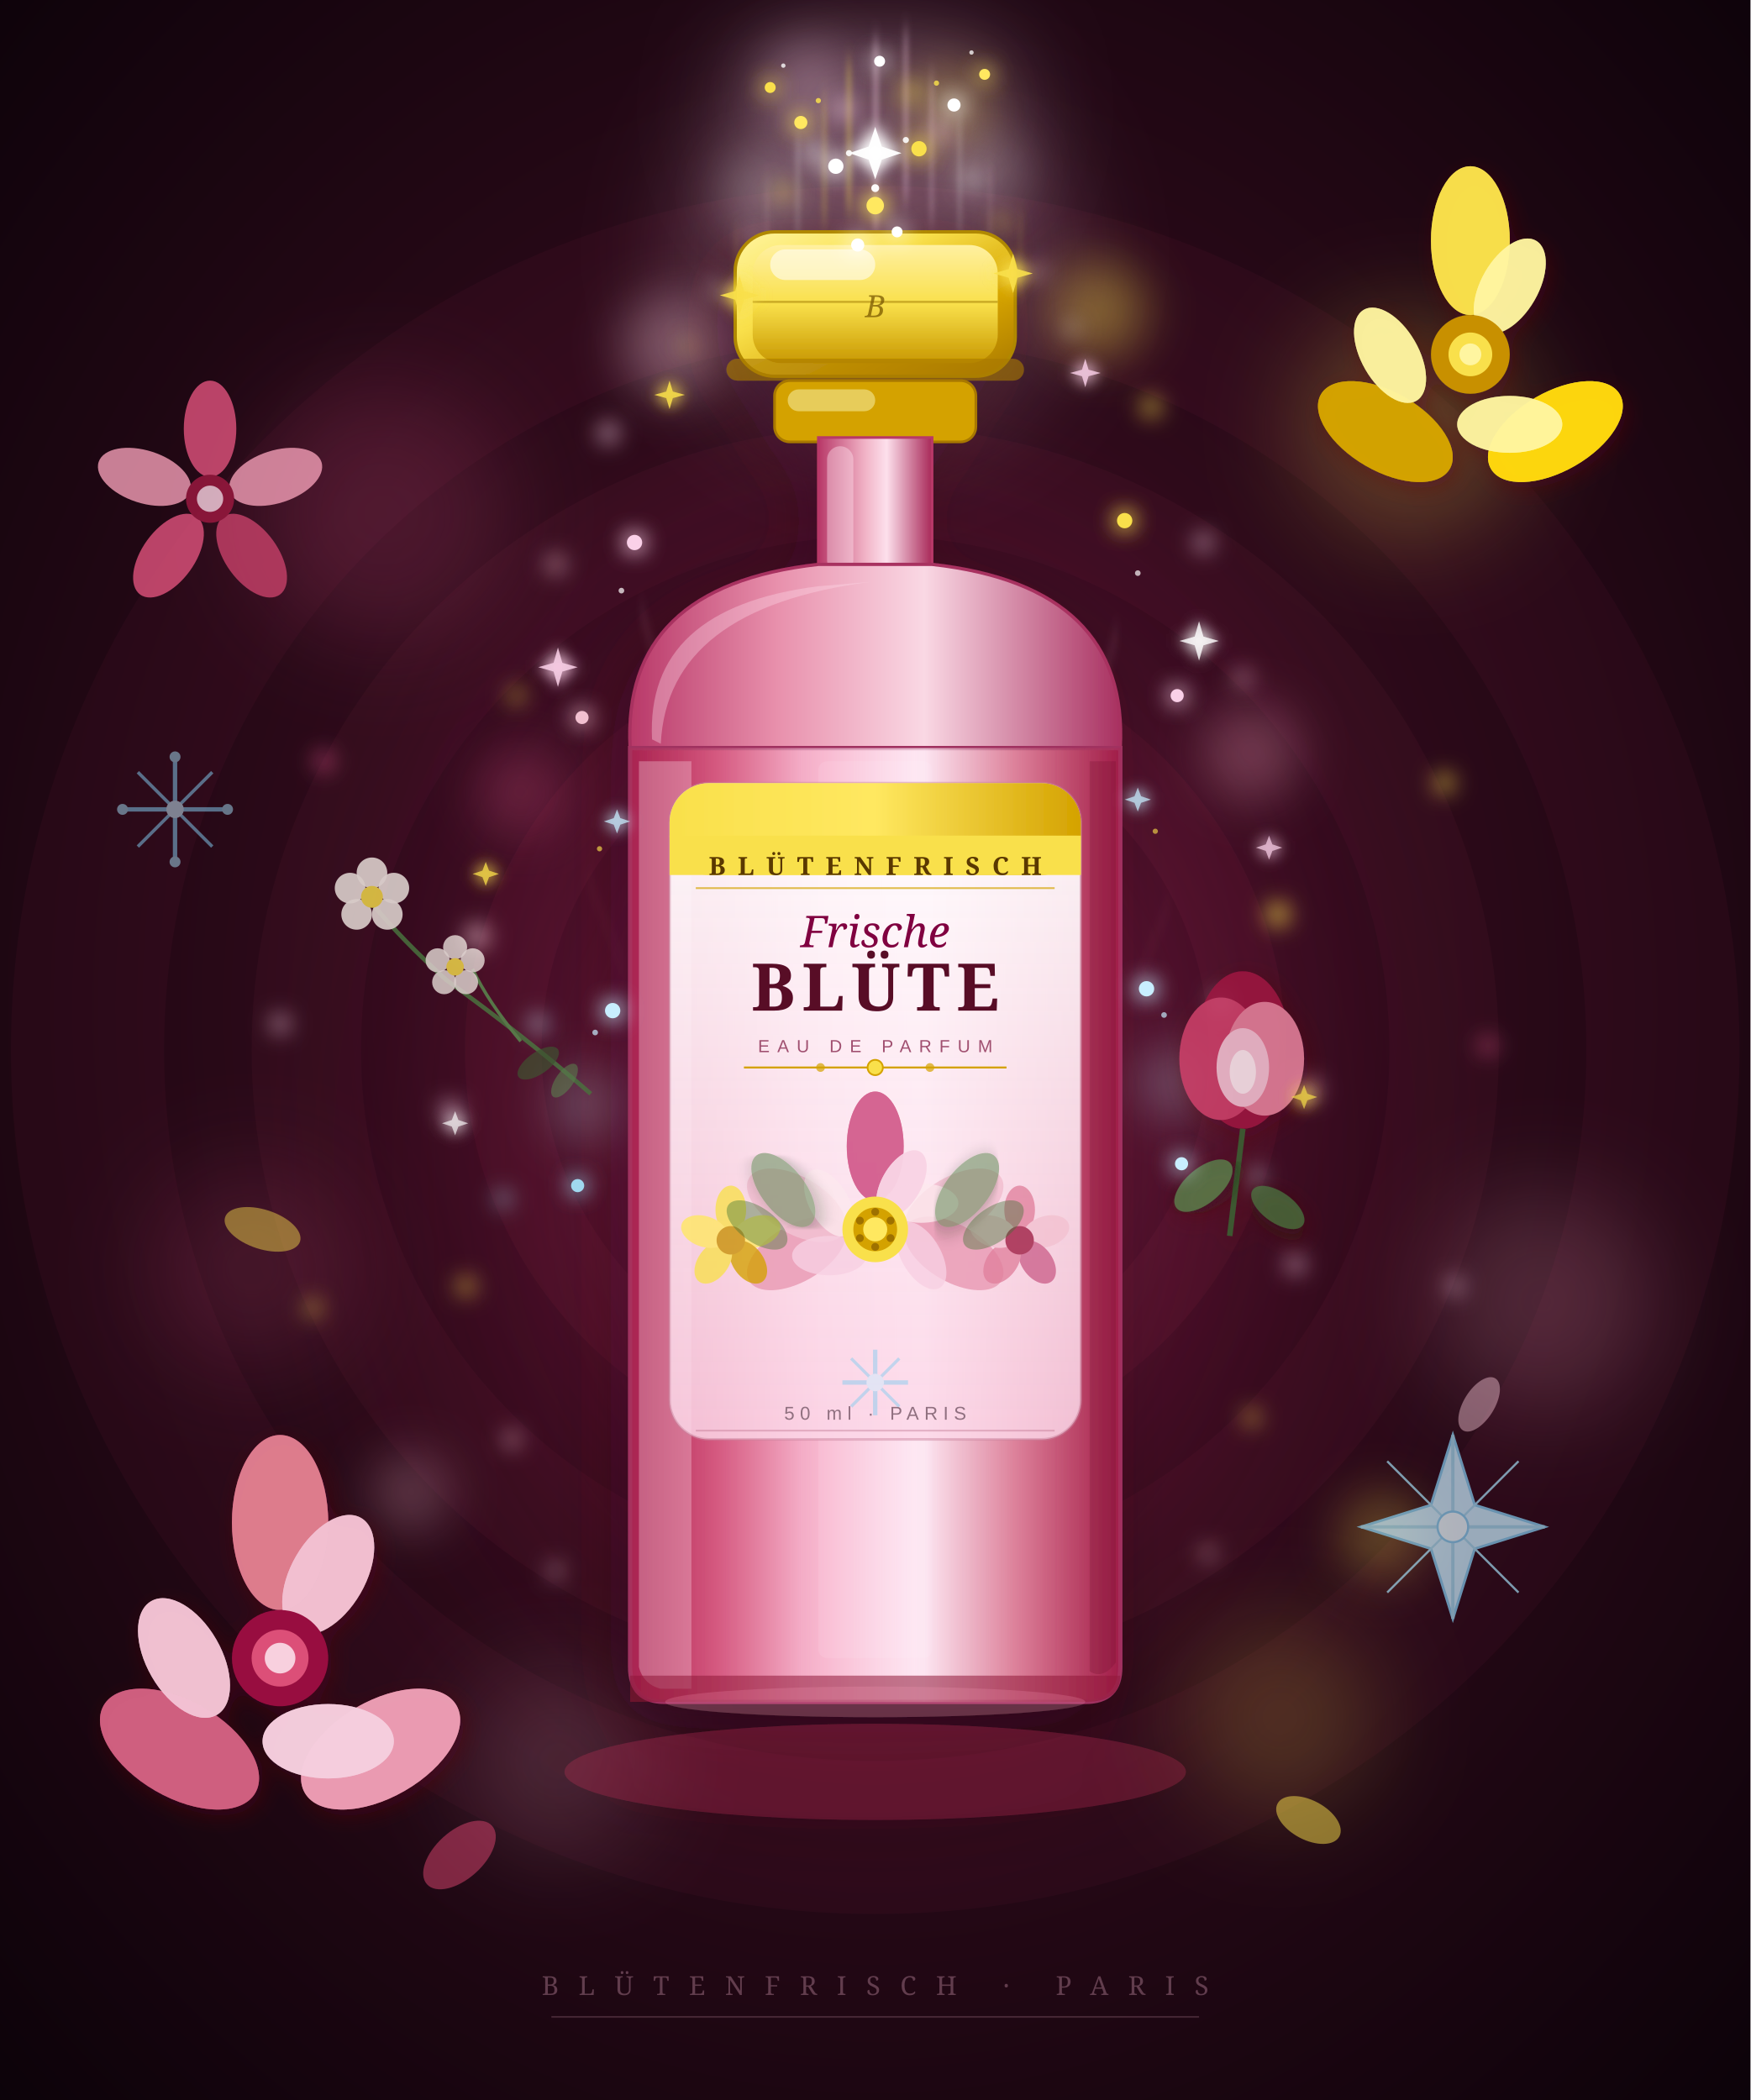
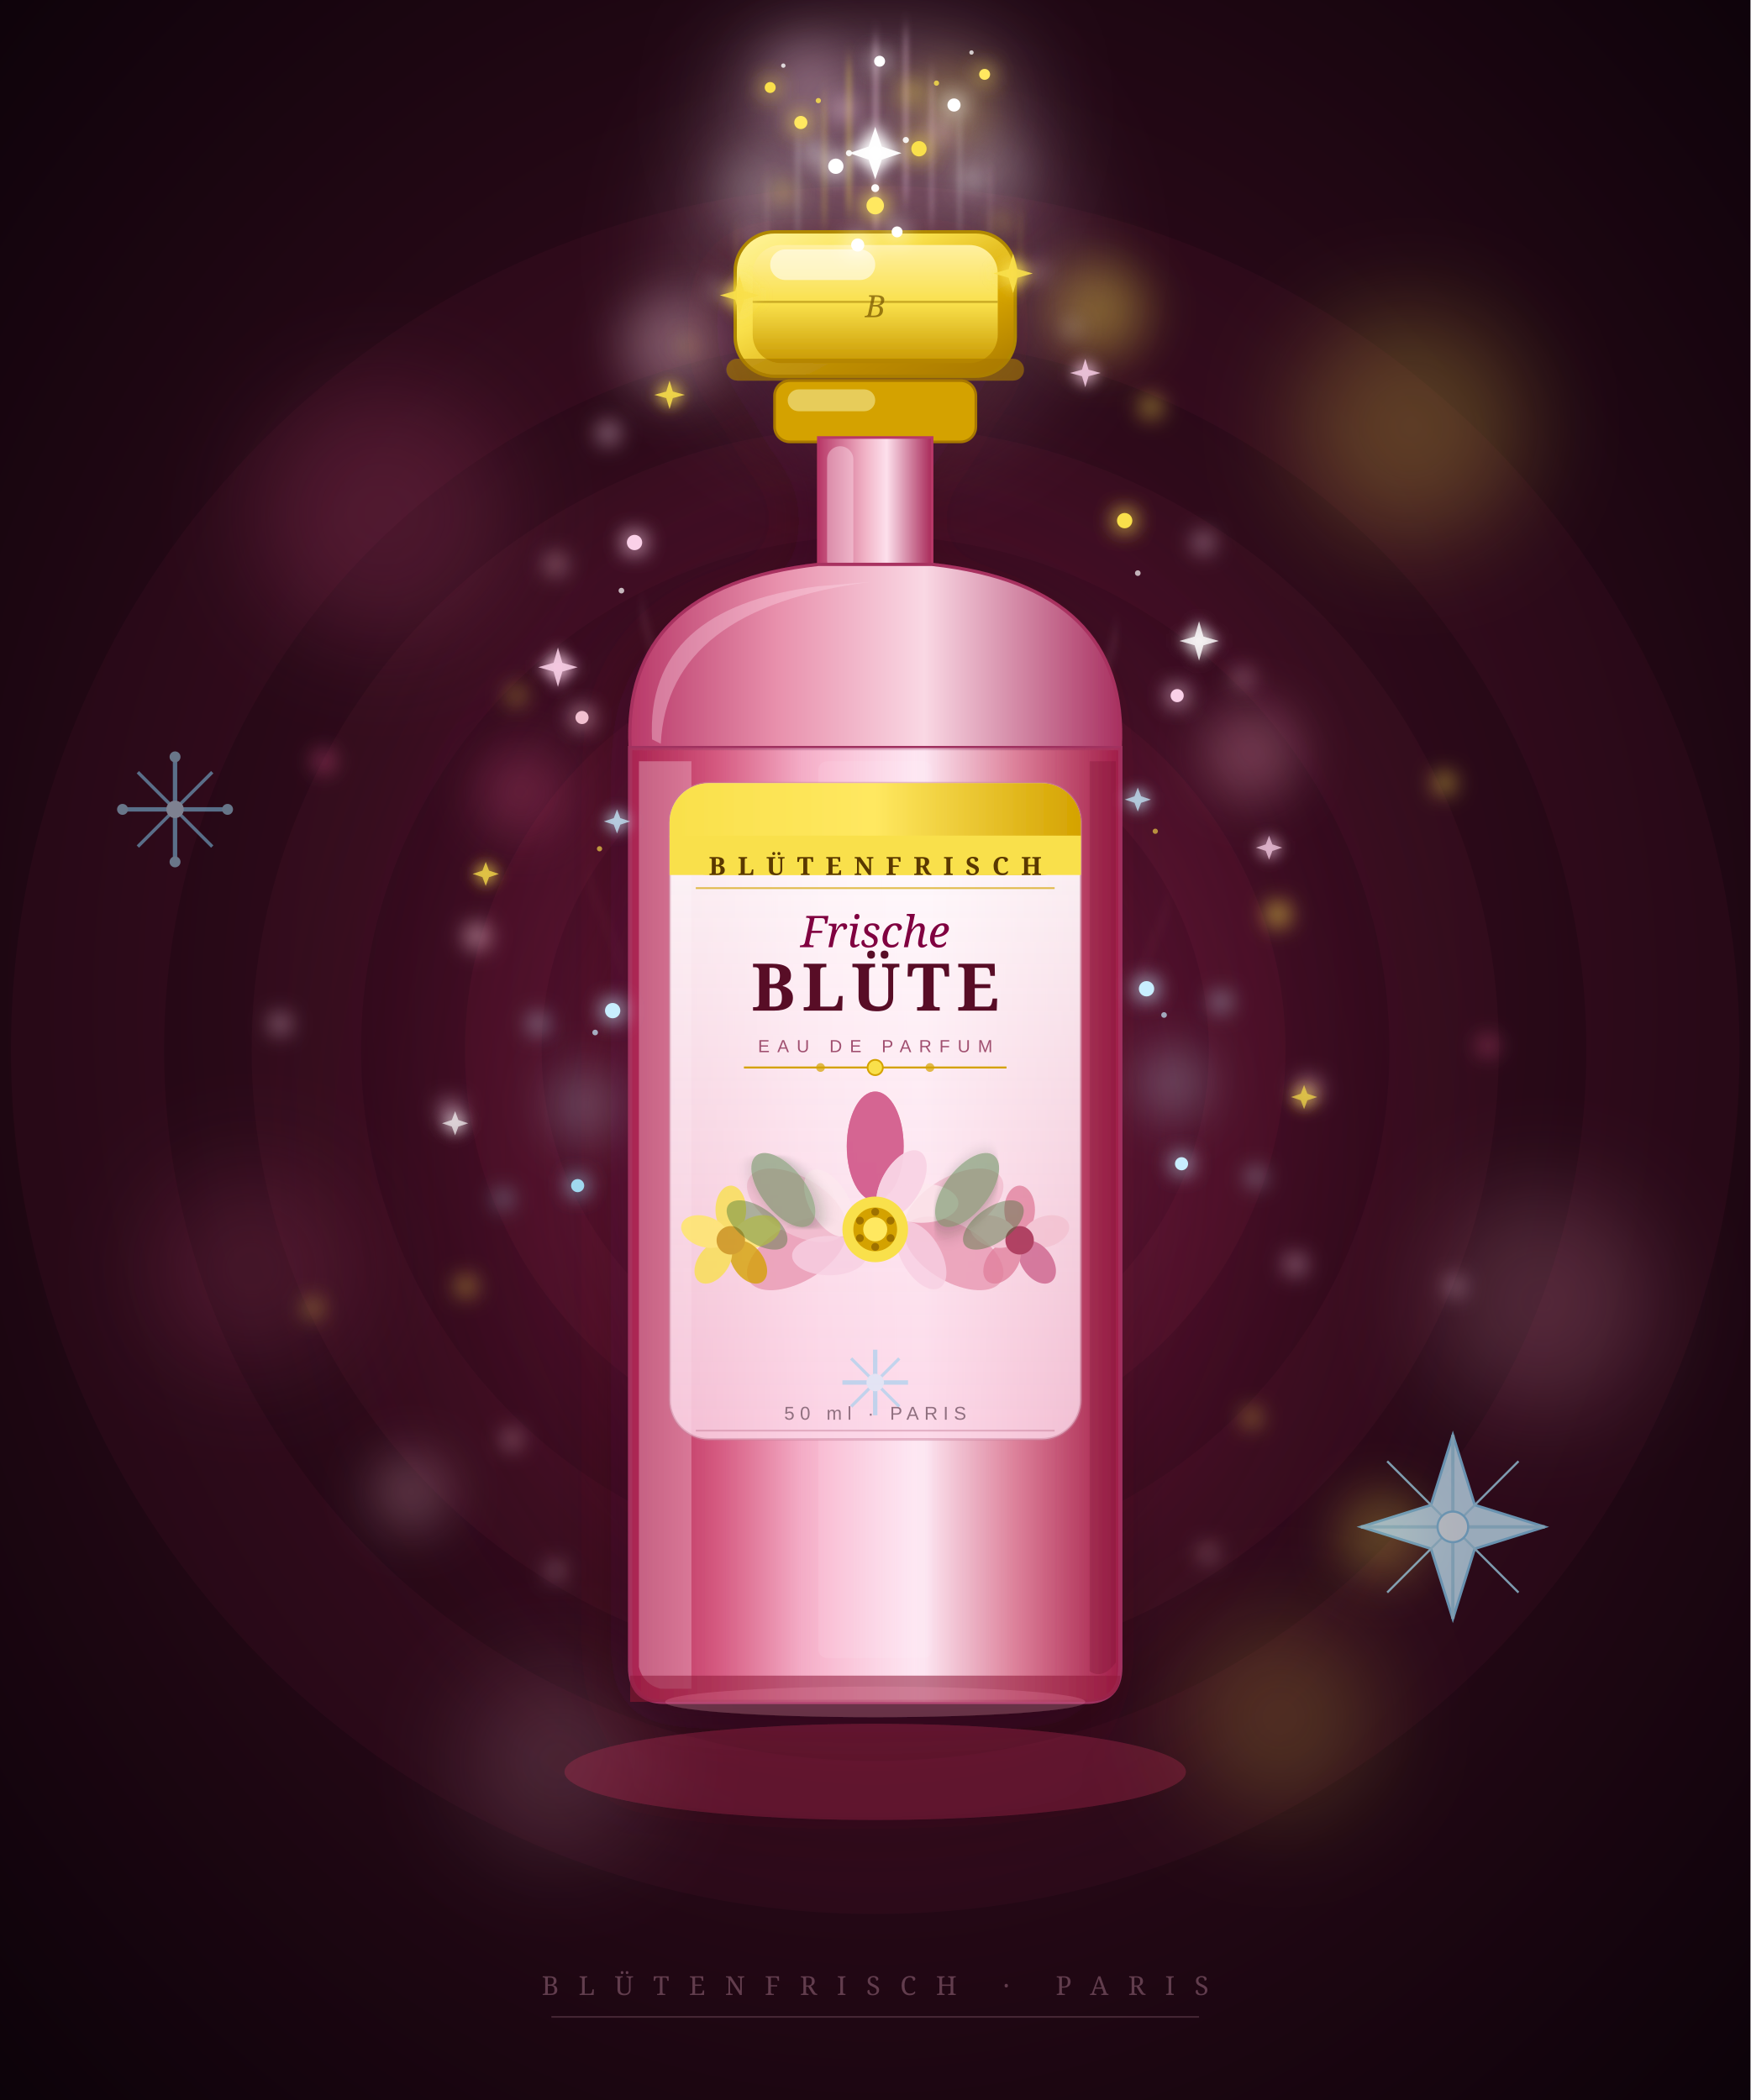
<svg xmlns="http://www.w3.org/2000/svg" viewBox="0 0 800 960" width="800" height="960">
  <defs>
    <radialGradient id="bg" cx="50%" cy="48%" r="75%">
      <stop offset="0%" stop-color="#5A1535" />
      <stop offset="40%" stop-color="#2E0A1A" />
      <stop offset="100%" stop-color="#090208" />
    </radialGradient>
    <radialGradient id="halo" cx="50%" cy="54%" r="48%">
      <stop offset="0%" stop-color="#D05080" stop-opacity="0.42" />
      <stop offset="55%" stop-color="#901040" stop-opacity="0.14" />
      <stop offset="100%" stop-color="#500020" stop-opacity="0" />
    </radialGradient>
    <linearGradient id="bodyGrad" x1="0%" y1="0%" x2="100%" y2="0%">
      <stop offset="0%" stop-color="#A02050" />
      <stop offset="18%" stop-color="#CC4070" />
      <stop offset="40%" stop-color="#EE90B0" />
      <stop offset="58%" stop-color="#FAD4E4" />
      <stop offset="78%" stop-color="#DE7090" />
      <stop offset="100%" stop-color="#981848" />
    </linearGradient>
    <linearGradient id="glassInner" x1="0%" y1="0%" x2="100%" y2="0%">
      <stop offset="0%" stop-color="rgba(200,50,80,0.20)" />
      <stop offset="35%" stop-color="rgba(255,210,228,0.55)" />
      <stop offset="60%" stop-color="rgba(255,238,248,0.75)" />
      <stop offset="100%" stop-color="rgba(180,40,70,0.25)" />
    </linearGradient>
    <linearGradient id="capGold" x1="0%" y1="0%" x2="100%" y2="100%">
      <stop offset="0%" stop-color="#FFF5A0" />
      <stop offset="35%" stop-color="#F9E04B" />
      <stop offset="70%" stop-color="#D4A200" />
      <stop offset="100%" stop-color="#A87800" />
    </linearGradient>
    <linearGradient id="capGoldSide" x1="0%" y1="0%" x2="0%" y2="100%">
      <stop offset="0%" stop-color="#FFF0A0" />
      <stop offset="50%" stop-color="#F9E04B" />
      <stop offset="100%" stop-color="#C89800" />
    </linearGradient>
    <linearGradient id="shoulderGrad" x1="0%" y1="0%" x2="100%" y2="0%">
      <stop offset="0%" stop-color="#B83868" />
      <stop offset="30%" stop-color="#E890AC" />
      <stop offset="60%" stop-color="#FAD8E4" />
      <stop offset="100%" stop-color="#A83060" />
    </linearGradient>
    <linearGradient id="labelBase" x1="0%" y1="0%" x2="0%" y2="100%">
      <stop offset="0%" stop-color="rgba(255,255,255,0.95)" />
      <stop offset="100%" stop-color="rgba(252,215,232,0.84)" />
    </linearGradient>
    <linearGradient id="goldStripe" x1="0%" y1="0%" x2="100%" y2="0%">
      <stop offset="0%" stop-color="#F9E04B" />
      <stop offset="50%" stop-color="#FFE860" />
      <stop offset="100%" stop-color="#D4A200" />
    </linearGradient>
    <linearGradient id="neckGrad" x1="0%" y1="0%" x2="100%" y2="0%">
      <stop offset="0%" stop-color="#B83868" />
      <stop offset="40%" stop-color="#F0B0C4" />
      <stop offset="60%" stop-color="#FDE0EC" />
      <stop offset="100%" stop-color="#A82858" />
    </linearGradient>
    <filter id="bokehL" x="-100%" y="-100%" width="300%" height="300%">
      <feGaussianBlur stdDeviation="22" />
    </filter>
    <filter id="bokehM" x="-100%" y="-100%" width="300%" height="300%">
      <feGaussianBlur stdDeviation="11" />
    </filter>
    <filter id="bokehS" x="-80%" y="-80%" width="260%" height="260%">
      <feGaussianBlur stdDeviation="5" />
    </filter>
    <filter id="streakF" x="-20%" y="-120%" width="140%" height="340%">
      <feGaussianBlur stdDeviation="1.2 5" />
    </filter>
    <filter id="pglow" x="-200%" y="-200%" width="500%" height="500%">
      <feGaussianBlur stdDeviation="5" result="b" />
      <feMerge>
        <feMergeNode in="b" />
        <feMergeNode in="b" />
        <feMergeNode in="SourceGraphic" />
      </feMerge>
    </filter>
    <filter id="spark" x="-300%" y="-300%" width="700%" height="700%">
      <feGaussianBlur stdDeviation="3.5" result="b" />
      <feMerge>
        <feMergeNode in="b" />
        <feMergeNode in="b" />
        <feMergeNode in="SourceGraphic" />
      </feMerge>
    </filter>
    <filter id="bottleShadow" x="-25%" y="-10%" width="150%" height="130%">
      <feDropShadow dx="0" dy="24" stdDeviation="32" flood-color="#800030" flood-opacity="0.60" />
      <feDropShadow dx="-8" dy="8" stdDeviation="14" flood-color="#400018" flood-opacity="0.28" />
    </filter>
    <filter id="petalF">
      <feDropShadow dx="2" dy="3" stdDeviation="5" flood-color="#600020" flood-opacity="0.45" />
    </filter>
    <filter id="leafF">
      <feDropShadow dx="1" dy="2" stdDeviation="3" flood-color="#102010" flood-opacity="0.55" />
    </filter>
    <clipPath id="bodyClip">
      <path d="M288,340 L288,762 Q288,778 304,778 L496,778 Q512,778 512,762 L512,340 Z" />
    </clipPath>
  </defs>
  <rect width="800" height="960" fill="url(#bg)" />
  <circle cx="400" cy="480" r="360" fill="none" stroke="rgba(200,50,100,0.05)" stroke-width="70" />
  <circle cx="400" cy="480" r="260" fill="none" stroke="rgba(200,60,100,0.05)" stroke-width="50" />
  <circle cx="400" cy="480" r="170" fill="none" stroke="rgba(220,70,110,0.06)" stroke-width="35" />
  <ellipse cx="400" cy="500" rx="290" ry="370" fill="url(#halo)" />
  <circle cx="175" cy="235" r="58" fill="#D05080" opacity="0.20" filter="url(#bokehL)" />
  <circle cx="645" cy="195" r="52" fill="#F9E04B" opacity="0.24" filter="url(#bokehL)" />
  <circle cx="115" cy="580" r="46" fill="#D05080" opacity="0.18" filter="url(#bokehL)" />
  <circle cx="705" cy="595" r="50" fill="#F0A0B8" opacity="0.20" filter="url(#bokehL)" />
  <circle cx="255" cy="805" r="42" fill="#F4C0D0" opacity="0.16" filter="url(#bokehL)" />
  <circle cx="585" cy="785" r="44" fill="#F9E04B" opacity="0.18" filter="url(#bokehL)" />
  <circle cx="400" cy="115" r="90" fill="#F0C0D8" opacity="0.22" filter="url(#bokehL)" />
  <circle cx="400" cy="50" r="65" fill="#FAD0E8" opacity="0.18" filter="url(#bokehL)" />
  <circle cx="308" cy="158" r="24" fill="#FAD0E0" opacity="0.34" filter="url(#bokehM)" />
  <circle cx="502" cy="142" r="22" fill="#F9E04B" opacity="0.38" filter="url(#bokehM)" />
  <circle cx="238" cy="362" r="20" fill="#D05080" opacity="0.28" filter="url(#bokehM)" />
  <circle cx="572" cy="344" r="22" fill="#F0A0B8" opacity="0.30" filter="url(#bokehM)" />
  <circle cx="188" cy="682" r="18" fill="#F4C0D0" opacity="0.25" filter="url(#bokehM)" />
  <circle cx="632" cy="702" r="20" fill="#F9E04B" opacity="0.28" filter="url(#bokehM)" />
  <circle cx="348" cy="88" r="18" fill="#FFFFFF" opacity="0.24" filter="url(#bokehM)" />
  <circle cx="452" cy="78" r="16" fill="#FFFFFF" opacity="0.22" filter="url(#bokehM)" />
  <circle cx="368" cy="38" r="20" fill="#FAD0E8" opacity="0.28" filter="url(#bokehM)" />
  <circle cx="434" cy="48" r="18" fill="#F9E04B" opacity="0.30" filter="url(#bokehM)" />
  <circle cx="268" cy="505" r="16" fill="#C8EEFF" opacity="0.28" filter="url(#bokehM)" />
  <circle cx="536" cy="495" r="16" fill="#C8EEFF" opacity="0.28" filter="url(#bokehM)" />
  <g filter="url(#streakF)" opacity="0.38">
    <rect x="399" y="18" width="2.5" height="88" rx="1.2" fill="#FAD0E8" />
    <rect x="387" y="28" width="2" height="68" rx="1" fill="#F9E04B" />
    <rect x="413" y="14" width="2" height="78" rx="1" fill="#FAD0E8" />
    <rect x="376" y="44" width="1.5" height="58" rx="0.75" fill="#F9E04B" opacity="0.85" />
    <rect x="425" y="34" width="1.5" height="68" rx="0.75" fill="#FAD0E8" opacity="0.85" />
    <rect x="364" y="62" width="1.2" height="48" rx="0.6" fill="#FFFFFF" opacity="0.72" />
    <rect x="438" y="54" width="1.2" height="54" rx="0.6" fill="#FFFFFF" opacity="0.72" />
    <rect x="350" y="82" width="1" height="44" rx="0.5" fill="#F4C0D0" opacity="0.62" />
    <rect x="452" y="76" width="1" height="46" rx="0.5" fill="#F4C0D0" opacity="0.62" />
    <rect x="336" y="104" width="1" height="38" rx="0.5" fill="#F9E04B" opacity="0.52" />
    <rect x="466" y="98" width="1" height="40" rx="0.5" fill="#F9E04B" opacity="0.52" />
    <rect x="292" y="278" width="1.5" height="52" rx="0.75" fill="#F4C0D0" opacity="0.48" transform="rotate(-16,292,278)" />
    <rect x="510" y="288" width="1.5" height="50" rx="0.75" fill="#F4C0D0" opacity="0.48" transform="rotate(16,510,288)" />
    <rect x="268" y="402" width="1.2" height="44" rx="0.6" fill="#D05080" opacity="0.38" transform="rotate(-22,268,402)" />
    <rect x="534" y="412" width="1.2" height="46" rx="0.6" fill="#D05080" opacity="0.38" transform="rotate(22,534,412)" />
  </g>
  <g filter="url(#bokehS)" opacity="0.72">
    <circle cx="400" cy="66" r="5.5" fill="#FFFFFF" />
    <circle cx="386" cy="50" r="4.5" fill="#FAD0E8" />
    <circle cx="416" cy="42" r="4" fill="#F9E04B" />
    <circle cx="372" cy="70" r="4.5" fill="#FFFFFF" />
    <circle cx="430" cy="60" r="4" fill="#FAD0E8" />
    <circle cx="358" cy="88" r="3.5" fill="#F9E04B" />
    <circle cx="444" cy="82" r="3.5" fill="#FFFFFF" />
    <circle cx="344" cy="108" r="3" fill="#FAD0E8" />
    <circle cx="458" cy="102" r="3" fill="#F9E04B" />
    <circle cx="328" cy="132" r="3" fill="#FFFFFF" />
    <circle cx="474" cy="124" r="3" fill="#FAD0E8" />
    <circle cx="314" cy="158" r="2.5" fill="#F9E04B" />
    <circle cx="490" cy="150" r="2.5" fill="#FFFFFF" />
    <circle cx="278" cy="198" r="4.5" fill="#FAD0E8" />
    <circle cx="526" cy="186" r="4.5" fill="#F9E04B" />
    <circle cx="254" cy="258" r="4" fill="#F4C0D0" />
    <circle cx="550" cy="248" r="4" fill="#FAD0E8" />
    <circle cx="236" cy="318" r="3.5" fill="#F9E04B" />
    <circle cx="568" cy="310" r="3.5" fill="#F4C0D0" />
    <circle cx="218" cy="428" r="5.5" fill="#F4C0D0" />
    <circle cx="584" cy="418" r="5.5" fill="#F9E04B" />
    <circle cx="206" cy="508" r="4.5" fill="#FAD0E8" />
    <circle cx="598" cy="498" r="5" fill="#F4C0D0" />
    <circle cx="213" cy="588" r="4" fill="#F9E04B" />
    <circle cx="592" cy="578" r="4" fill="#FAD0E8" />
    <circle cx="246" cy="468" r="4" fill="#C8EEFF" />
    <circle cx="558" cy="458" r="4" fill="#C8EEFF" />
    <circle cx="230" cy="548" r="3.5" fill="#A0D8EF" />
    <circle cx="574" cy="538" r="3.5" fill="#C8EEFF" />
    <circle cx="234" cy="658" r="3.5" fill="#F4C0D0" />
    <circle cx="572" cy="648" r="3.5" fill="#F9E04B" />
    <circle cx="254" cy="718" r="3" fill="#FAD0E8" />
    <circle cx="552" cy="710" r="3" fill="#F4C0D0" />
    <circle cx="148" cy="348" r="4.5" fill="#D05080" />
    <circle cx="660" cy="358" r="4.5" fill="#F9E04B" />
    <circle cx="128" cy="468" r="4" fill="#FAD0E8" />
    <circle cx="680" cy="478" r="4" fill="#D05080" />
    <circle cx="143" cy="598" r="3.5" fill="#F9E04B" />
    <circle cx="665" cy="588" r="3.5" fill="#FAD0E8" />
  </g>
-   <g filter="url(#petalF)" transform="translate(128,758)">
-     <ellipse cx="0" cy="-62" rx="22" ry="40" fill="#C04070" transform="rotate(0)" opacity="0.92" />
-     <ellipse cx="59" cy="-19" rx="22" ry="40" fill="#DC7098" transform="rotate(60)" opacity="0.92" />
-     <ellipse cx="59" cy="19" rx="22" ry="40" fill="#C04070" transform="rotate(120)" opacity="0.92" />
-     <ellipse cx="0" cy="62" rx="22" ry="40" fill="#E08090" transform="rotate(180)" opacity="0.92" />
-     <ellipse cx="-59" cy="19" rx="22" ry="40" fill="#ECA0B4" transform="rotate(240)" opacity="0.92" />
-     <ellipse cx="-59" cy="-19" rx="22" ry="40" fill="#D06080" transform="rotate(300)" opacity="0.92" />
-     <ellipse cx="0" cy="-44" rx="17" ry="30" fill="#F2C0D2" transform="rotate(30)" opacity="0.86" />
-     <ellipse cx="38" cy="-22" rx="17" ry="30" fill="#F2C0D2" transform="rotate(90)" opacity="0.86" />
-     <ellipse cx="38" cy="22" rx="17" ry="30" fill="#F6D0E0" transform="rotate(150)" opacity="0.86" />
-     <ellipse cx="0" cy="44" rx="17" ry="30" fill="#F2C0D2" transform="rotate(210)" opacity="0.86" />
-     <ellipse cx="-38" cy="22" rx="17" ry="30" fill="#F6D0E0" transform="rotate(270)" opacity="0.86" />
-     <ellipse cx="-38" cy="-22" rx="17" ry="30" fill="#F2C0D2" transform="rotate(330)" opacity="0.86" />
-     <circle cx="0" cy="0" r="22" fill="#981040" />
-     <circle cx="0" cy="0" r="13" fill="#DC5078" />
-     <circle cx="0" cy="0" r="7" fill="#F8D0DE" />
-   </g>
-   <g filter="url(#petalF)" transform="translate(672,162)">
-     <ellipse cx="0" cy="-52" rx="18" ry="34" fill="#F9E04B" transform="rotate(0)" opacity="0.88" />
-     <ellipse cx="50" cy="-16" rx="18" ry="34" fill="#FFE860" transform="rotate(60)" opacity="0.88" />
-     <ellipse cx="50" cy="16" rx="18" ry="34" fill="#D4A200" transform="rotate(120)" opacity="0.88" />
-     <ellipse cx="0" cy="52" rx="18" ry="34" fill="#F9E04B" transform="rotate(180)" opacity="0.88" />
-     <ellipse cx="-50" cy="16" rx="18" ry="34" fill="#FFD700" transform="rotate(240)" opacity="0.88" />
-     <ellipse cx="-50" cy="-16" rx="18" ry="34" fill="#D4A200" transform="rotate(300)" opacity="0.88" />
-     <ellipse cx="0" cy="-36" rx="13" ry="24" fill="#FFF5A0" transform="rotate(30)" opacity="0.80" />
-     <ellipse cx="32" cy="-18" rx="13" ry="24" fill="#FFF5A0" transform="rotate(90)" opacity="0.80" />
-     <ellipse cx="32" cy="18" rx="13" ry="24" fill="#FFF5A0" transform="rotate(150)" opacity="0.80" />
-     <ellipse cx="0" cy="36" rx="13" ry="24" fill="#FFF5A0" transform="rotate(210)" opacity="0.80" />
-     <ellipse cx="-32" cy="18" rx="13" ry="24" fill="#FFF5A0" transform="rotate(270)" opacity="0.80" />
-     <ellipse cx="-32" cy="-18" rx="13" ry="24" fill="#FFF5A0" transform="rotate(330)" opacity="0.80" />
-     <circle cx="0" cy="0" r="18" fill="#C89000" />
-     <circle cx="0" cy="0" r="10" fill="#F9E04B" />
-     <circle cx="0" cy="0" r="5" fill="#FFF5A0" />
-   </g>
-   <g transform="translate(96,228)" opacity="0.82">
-     <ellipse cx="0" cy="-32" rx="12" ry="22" fill="#DC507A" />
-     <ellipse cx="30" cy="-10" rx="12" ry="22" fill="#EE9AB2" transform="rotate(72,30,-10)" />
-     <ellipse cx="19" cy="26" rx="12" ry="22" fill="#C44068" transform="rotate(144,19,26)" />
-     <ellipse cx="-19" cy="26" rx="12" ry="22" fill="#DC507A" transform="rotate(216,-19,26)" />
-     <ellipse cx="-30" cy="-10" rx="12" ry="22" fill="#EE9AB2" transform="rotate(288,-30,-10)" />
-     <circle cx="0" cy="0" r="11" fill="#9C1840" />
-     <circle cx="0" cy="0" r="6" fill="#F8D0DF" />
-   </g>
-   <g transform="translate(568,480)" filter="url(#petalF)" opacity="0.88">
-     <ellipse cx="0" cy="0" rx="22" ry="36" fill="#9C1840" />
-     <ellipse cx="-10" cy="4" rx="19" ry="28" fill="#CC4068" />
-     <ellipse cx="10" cy="4" rx="18" ry="26" fill="#E4809A" />
-     <ellipse cx="0" cy="8" rx="12" ry="18" fill="#F2C0D0" />
-     <ellipse cx="0" cy="10" rx="6" ry="10" fill="#FCE8EE" />
-     <line x1="0" y1="36" x2="-6" y2="85" stroke="#3A6030" stroke-width="2.5" />
-     <ellipse cx="-18" cy="62" rx="16" ry="8" fill="#5A9050" transform="rotate(-40,-18,62)" filter="url(#leafF)" opacity="0.80" />
-     <ellipse cx="16" cy="72" rx="14" ry="7" fill="#4A8040" transform="rotate(35,16,72)" filter="url(#leafF)" opacity="0.75" />
-   </g>
-   <g opacity="0.80">
-     <path d="M270,500 Q240,474 204,448 Q184,430 170,413" stroke="#4A7840" stroke-width="2" fill="none" />
-     <path d="M238,476 Q223,458 216,443" stroke="#5A9050" stroke-width="1.5" fill="none" />
-     <g transform="translate(170,410)">
-       <circle cx="0" cy="-11" r="7" fill="#FFFAF2" opacity="0.92" />
-       <circle cx="10" cy="-4" r="7" fill="#FFFAF2" opacity="0.92" />
-       <circle cx="7" cy="8" r="7" fill="#FFFAF2" opacity="0.92" />
-       <circle cx="-7" cy="8" r="7" fill="#FFFAF2" opacity="0.92" />
-       <circle cx="-10" cy="-4" r="7" fill="#FFFAF2" opacity="0.92" />
-       <circle cx="0" cy="0" r="5" fill="#F9E04B" />
-     </g>
-     <g transform="translate(208,442)">
-       <circle cx="0" cy="-9" r="5.5" fill="#FFFAF2" opacity="0.86" />
-       <circle cx="8" cy="-3" r="5.5" fill="#FFFAF2" opacity="0.86" />
-       <circle cx="5" cy="7" r="5.5" fill="#FFFAF2" opacity="0.86" />
-       <circle cx="-5" cy="7" r="5.5" fill="#FFFAF2" opacity="0.86" />
-       <circle cx="-8" cy="-3" r="5.5" fill="#FFFAF2" opacity="0.86" />
-       <circle cx="0" cy="0" r="4" fill="#F9E04B" />
-     </g>
-     <ellipse cx="246" cy="486" rx="11" ry="5" fill="#3A6030" transform="rotate(-35,246,486)" opacity="0.70" />
-     <ellipse cx="258" cy="494" rx="9" ry="4" fill="#5A9050" transform="rotate(-55,258,494)" opacity="0.62" />
-   </g>
-   <ellipse cx="210" cy="848" rx="20" ry="11" fill="#CC4068" transform="rotate(-42,210,848)" opacity="0.55" />
-   <ellipse cx="598" cy="832" rx="16" ry="9" fill="#F9E04B" transform="rotate(28,598,832)" opacity="0.50" />
-   <ellipse cx="676" cy="642" rx="14" ry="7" fill="#F2C0D0" transform="rotate(-58,676,642)" opacity="0.45" />
-   <ellipse cx="120" cy="562" rx="18" ry="9" fill="#F9E04B" transform="rotate(18,120,562)" opacity="0.45" />
  <g transform="translate(664,698)" opacity="0.70">
    <polygon points="0,-42 10,-10 42,0 10,10 0,42 -10,10 -42,0 -10,-10" fill="#C8EEFF" stroke="#82CBEF" stroke-width="1.2" />
    <line x1="0" y1="-42" x2="0" y2="42" stroke="#A0D8EF" stroke-width="1.5" />
    <line x1="-42" y1="0" x2="42" y2="0" stroke="#A0D8EF" stroke-width="1.5" />
    <line x1="-30" y1="-30" x2="30" y2="30" stroke="#A0D8EF" stroke-width="1" />
    <line x1="-30" y1="30" x2="30" y2="-30" stroke="#A0D8EF" stroke-width="1" />
    <circle cx="0" cy="0" r="7" fill="#E4F8FF" stroke="#82CBEF" stroke-width="1" />
  </g>
  <g transform="translate(80,370)" opacity="0.52">
    <line x1="0" y1="-24" x2="0" y2="24" stroke="#82CBEF" stroke-width="2" />
    <line x1="-24" y1="0" x2="24" y2="0" stroke="#82CBEF" stroke-width="2" />
    <line x1="-17" y1="-17" x2="17" y2="17" stroke="#82CBEF" stroke-width="1.5" />
    <line x1="-17" y1="17" x2="17" y2="-17" stroke="#82CBEF" stroke-width="1.5" />
    <circle cx="0" cy="0" r="4" fill="#C8EEFF" />
    <circle cx="0" cy="-24" r="2.5" fill="#A0D8EF" />
    <circle cx="0" cy="24" r="2.5" fill="#A0D8EF" />
    <circle cx="-24" cy="0" r="2.5" fill="#A0D8EF" />
    <circle cx="24" cy="0" r="2.5" fill="#A0D8EF" />
  </g>
  <g filter="url(#bottleShadow)">
    <ellipse cx="400" cy="810" rx="142" ry="22" fill="rgba(200,50,90,0.28)" />
    <rect x="336" y="106" width="128" height="66" rx="18" fill="url(#capGold)" stroke="#B08800" stroke-width="1.5" />
    <rect x="344" y="112" width="112" height="54" rx="13" fill="url(#capGoldSide)" />
    <rect x="352" y="114" width="48" height="14" rx="7" fill="rgba(255,255,255,0.55)" />
    <line x1="344" y1="138" x2="456" y2="138" stroke="rgba(160,120,0,0.5)" stroke-width="1" />
    <text x="400" y="145" text-anchor="middle" font-family="Georgia,serif" font-size="14" font-style="italic" fill="#7A5800" opacity="0.75">B</text>
    <rect x="332" y="164" width="136" height="10" rx="5" fill="#A87800" opacity="0.6" />
    <rect x="354" y="174" width="92" height="28" rx="7" fill="#D4A200" stroke="#A87800" stroke-width="1.2" />
    <rect x="360" y="178" width="40" height="10" rx="5" fill="rgba(255,255,200,0.45)" />
    <path d="M374,200 L374,258 Q374,268 386,268 L414,268 Q426,268 426,258 L426,200 Z" fill="url(#neckGrad)" stroke="#B83868" stroke-width="1.2" />
    <rect x="378" y="204" width="12" height="58" rx="6" fill="rgba(255,230,240,0.40)" />
    <path d="M288,342 Q284,268 374,258 L426,258 Q516,268 512,342 Z" fill="url(#shoulderGrad)" stroke="#A83060" stroke-width="1.5" />
    <path d="M298,338 Q295,278 374,268 L398,266 Q305,278 302,340 Z" fill="rgba(255,220,235,0.35)" />
    <path d="M288,342 L288,762 Q288,778 304,778 L496,778 Q512,778 512,762 L512,342 Z" fill="url(#bodyGrad)" stroke="#A03060" stroke-width="2" />
    <path d="M288,342 L288,762 Q288,778 304,778 L496,778 Q512,778 512,762 L512,342 Z" fill="url(#glassInner)" clip-path="url(#bodyClip)" />
    <path d="M292,348 L292,762 Q294,770 302,772 L316,772 L316,348 Z" fill="rgba(255,230,242,0.30)" />
    <path d="M498,348 L498,764 Q504,768 510,760 L510,348 Z" fill="rgba(100,10,40,0.22)" />
    <rect x="374" y="348" width="52" height="410" rx="4" fill="rgba(255,248,252,0.10)" />
    <rect x="306" y="358" width="188" height="300" rx="18" fill="url(#labelBase)" stroke="rgba(200,130,155,0.45)" stroke-width="1.2" />
    <rect x="306" y="358" width="188" height="42" rx="18" fill="url(#goldStripe)" />
    <rect x="306" y="382" width="188" height="18" fill="#F9E04B" />
    <text x="400" y="400" text-anchor="middle" font-family="Georgia,serif" font-size="11.5" font-weight="bold" letter-spacing="5.5" fill="#5A3800">BLÜTENFRISCH</text>
    <line x1="318" y1="406" x2="482" y2="406" stroke="#D4A200" stroke-width="0.8" opacity="0.7" />
    <text x="400" y="433" text-anchor="middle" font-family="Georgia,serif" font-size="20" font-style="italic" fill="#800040">Frische</text>
    <text x="400" y="462" text-anchor="middle" font-family="Georgia,serif" font-size="30" font-weight="bold" letter-spacing="3" fill="#580A28">BLÜTE</text>
    <text x="400" y="481" text-anchor="middle" font-family="Arial,sans-serif" font-size="8" letter-spacing="3.5" fill="#A05070">EAU DE PARFUM</text>
    <line x1="340" y1="488" x2="460" y2="488" stroke="#D4A200" stroke-width="0.9" />
    <circle cx="400" cy="488" r="3.5" fill="#F9E04B" stroke="#D4A200" stroke-width="0.8" />
    <circle cx="375" cy="488" r="2" fill="#D4A200" opacity="0.7" />
    <circle cx="425" cy="488" r="2" fill="#D4A200" opacity="0.7" />
    <g transform="translate(400,562)">
      <ellipse cx="0" cy="-38" rx="13" ry="25" fill="#E0809C" transform="rotate(0)" opacity="0.90" />
      <ellipse cx="36" cy="-11" rx="13" ry="25" fill="#F2C0D0" transform="rotate(60,36,-11)" opacity="0.90" />
      <ellipse cx="36" cy="11" rx="13" ry="25" fill="#EAA0B8" transform="rotate(120,36,11)" opacity="0.90" />
      <ellipse cx="0" cy="38" rx="13" ry="25" fill="#D46090" transform="rotate(180)" opacity="0.90" />
      <ellipse cx="-36" cy="11" rx="13" ry="25" fill="#EAA0B8" transform="rotate(240,-36,11)" opacity="0.90" />
      <ellipse cx="-36" cy="-11" rx="13" ry="25" fill="#F2C0D0" transform="rotate(300,-36,-11)" opacity="0.90" />
      <ellipse cx="0" cy="-24" rx="9" ry="17" fill="#FCE8EE" transform="rotate(30)" opacity="0.80" />
      <ellipse cx="21" cy="-12" rx="9" ry="17" fill="#FCE8EE" transform="rotate(90,21,-12)" opacity="0.80" />
      <ellipse cx="21" cy="12" rx="9" ry="17" fill="#F8D0E2" transform="rotate(150,21,12)" opacity="0.80" />
      <ellipse cx="0" cy="24" rx="9" ry="17" fill="#F8D0E2" transform="rotate(210)" opacity="0.80" />
      <ellipse cx="-21" cy="12" rx="9" ry="17" fill="#F8D0E2" transform="rotate(270,-21,12)" opacity="0.80" />
      <ellipse cx="-21" cy="-12" rx="9" ry="17" fill="#FCE8EE" transform="rotate(330,-21,-12)" opacity="0.80" />
      <circle cx="0" cy="0" r="15" fill="#F9E04B" />
      <circle cx="0" cy="0" r="10" fill="#D4A200" />
      <circle cx="0" cy="0" r="5.5" fill="#FFE860" />
      <circle cx="0" cy="-8" r="1.8" fill="#7A5000" opacity="0.6" />
      <circle cx="7" cy="-4" r="1.8" fill="#7A5000" opacity="0.6" />
      <circle cx="7" cy="4" r="1.8" fill="#7A5000" opacity="0.6" />
      <circle cx="0" cy="8" r="1.8" fill="#7A5000" opacity="0.6" />
      <circle cx="-7" cy="4" r="1.8" fill="#7A5000" opacity="0.6" />
      <circle cx="-7" cy="-4" r="1.8" fill="#7A5000" opacity="0.6" />
    </g>
    <g transform="translate(334,567)" opacity="0.78">
      <ellipse cx="0" cy="-14" rx="7" ry="11" fill="#F9E04B" />
      <ellipse cx="12" cy="-4" rx="7" ry="11" fill="#FFE860" transform="rotate(72,12,-4)" />
      <ellipse cx="8" cy="10" rx="7" ry="11" fill="#D4A200" transform="rotate(144,8,10)" />
      <ellipse cx="-8" cy="10" rx="7" ry="11" fill="#F9E04B" transform="rotate(216,-8,10)" />
      <ellipse cx="-12" cy="-4" rx="7" ry="11" fill="#FFE860" transform="rotate(288,-12,-4)" />
      <circle cx="0" cy="0" r="6.5" fill="#C89000" />
    </g>
    <g transform="translate(466,567)" opacity="0.78">
      <ellipse cx="0" cy="-14" rx="7" ry="11" fill="#E0809C" />
      <ellipse cx="12" cy="-4" rx="7" ry="11" fill="#F2C0D0" transform="rotate(72,12,-4)" />
      <ellipse cx="8" cy="10" rx="7" ry="11" fill="#CC608A" transform="rotate(144,8,10)" />
      <ellipse cx="-8" cy="10" rx="7" ry="11" fill="#E0809C" transform="rotate(216,-8,10)" />
      <ellipse cx="-12" cy="-4" rx="7" ry="11" fill="#F2C0D0" transform="rotate(288,-12,-4)" />
      <circle cx="0" cy="0" r="6.5" fill="#9C1840" />
    </g>
    <ellipse cx="358" cy="544" rx="10" ry="20" fill="#4A8040" transform="rotate(-38,358,544)" opacity="0.48" filter="url(#leafF)" />
    <ellipse cx="346" cy="560" rx="8" ry="16" fill="#3A7030" transform="rotate(-55,346,560)" opacity="0.40" />
    <ellipse cx="442" cy="544" rx="10" ry="20" fill="#4A8040" transform="rotate(38,442,544)" opacity="0.48" filter="url(#leafF)" />
    <ellipse cx="454" cy="560" rx="8" ry="16" fill="#3A7030" transform="rotate(55,454,560)" opacity="0.40" />
    <g transform="translate(400,632)" opacity="0.48">
      <line x1="0" y1="-15" x2="0" y2="15" stroke="#82CBEF" stroke-width="2" />
      <line x1="-15" y1="0" x2="15" y2="0" stroke="#82CBEF" stroke-width="2" />
      <line x1="-11" y1="-11" x2="11" y2="11" stroke="#82CBEF" stroke-width="1.4" />
      <line x1="-11" y1="11" x2="11" y2="-11" stroke="#82CBEF" stroke-width="1.4" />
      <circle cx="0" cy="0" r="4" fill="#C8EEFF" />
    </g>
    <text x="400" y="649" text-anchor="middle" font-family="Arial,sans-serif" font-size="8.5" letter-spacing="2.5" fill="#907080">50 ml · PARIS</text>
    <line x1="318" y1="654" x2="482" y2="654" stroke="rgba(180,100,130,0.35)" stroke-width="0.8" />
    <path d="M288,766 L288,778 Q288,778 304,778 L496,778 Q512,778 512,766 Z" fill="#901838" opacity="0.55" />
    <ellipse cx="400" cy="778" rx="96" ry="7" fill="rgba(255,160,192,0.20)" />
  </g>
  <g filter="url(#pglow)">
    <circle cx="400" cy="94" r="4" fill="#FFE860" />
    <circle cx="382" cy="76" r="3.5" fill="#FFFFFF" />
    <circle cx="420" cy="68" r="3.5" fill="#F9E04B" />
    <circle cx="366" cy="56" r="3" fill="#FFE860" />
    <circle cx="436" cy="48" r="3" fill="#FFFFFF" />
    <circle cx="352" cy="40" r="2.5" fill="#F9E04B" />
    <circle cx="450" cy="34" r="2.5" fill="#FFE860" />
    <circle cx="402" cy="28" r="2.5" fill="#FFFFFF" />
    <circle cx="290" cy="248" r="3.5" fill="#FAD0E8" />
    <circle cx="514" cy="238" r="3.5" fill="#F9E04B" />
    <circle cx="266" cy="328" r="3" fill="#F2C0D0" />
    <circle cx="538" cy="318" r="3" fill="#FAD0E8" />
    <circle cx="280" cy="462" r="3.5" fill="#C8EEFF" />
    <circle cx="524" cy="452" r="3.5" fill="#C8EEFF" />
    <circle cx="264" cy="542" r="3" fill="#A0D8EF" />
    <circle cx="540" cy="532" r="3" fill="#C8EEFF" />
    <circle cx="392" cy="112" r="3" fill="#FFFFFF" />
    <circle cx="410" cy="106" r="2.5" fill="#FFFFFF" />
  </g>
  <g filter="url(#spark)">
    <path d="M400,58 L403,67 L412,70 L403,73 L400,82 L397,73 L388,70 L397,67 Z" fill="#FFFFFF" opacity="0.95" />
    <path d="M338,126 L340,133 L347,135 L340,137 L338,144 L336,137 L329,135 L336,133 Z" fill="#F9E04B" opacity="0.90" />
    <path d="M463,116 L465,123 L472,125 L465,127 L463,134 L461,127 L454,125 L461,123 Z" fill="#F9E04B" opacity="0.88" />
    <path d="M255,296 L257,303 L264,305 L257,307 L255,314 L253,307 L246,305 L253,303 Z" fill="#FAD0E8" opacity="0.85" />
    <path d="M548,284 L550,291 L557,293 L550,295 L548,302 L546,295 L539,293 L546,291 Z" fill="#FFFFFF" opacity="0.80" />
    <path d="M306,174 L307.5,179 L313,180.5 L307.5,182 L306,187 L304.5,182 L299,180.5 L304.5,179 Z" fill="#F9E04B" opacity="0.84" />
    <path d="M496,164 L497.5,169 L503,170.5 L497.5,172 L496,177 L494.5,172 L489,170.5 L494.5,169 Z" fill="#FAD0E8" opacity="0.80" />
    <path d="M222,394 L223.5,398 L228,399.5 L223.5,401 L222,405 L220.5,401 L216,399.5 L220.5,398 Z" fill="#F9E04B" opacity="0.74" />
    <path d="M580,382 L581.5,386 L586,387.5 L581.5,389 L580,393 L578.5,389 L574,387.5 L578.5,386 Z" fill="#FAD0E8" opacity="0.70" />
    <path d="M208,508 L209.5,512 L214,513.5 L209.5,515 L208,519 L206.5,515 L202,513.5 L206.5,512 Z" fill="#FFFFFF" opacity="0.64" />
    <path d="M596,496 L597.5,500 L602,501.5 L597.5,503 L596,507 L594.5,503 L590,501.5 L594.5,500 Z" fill="#F9E04B" opacity="0.66" />
    <path d="M282,370 L283.5,374 L288,375.5 L283.5,377 L282,381 L280.5,377 L276,375.5 L280.5,374 Z" fill="#C8EEFF" opacity="0.72" />
    <path d="M520,360 L521.5,364 L526,365.5 L521.5,367 L520,371 L518.5,367 L514,365.5 L518.5,364 Z" fill="#C8EEFF" opacity="0.70" />
  </g>
  <circle cx="400" cy="86" r="1.8" fill="#FFFFFF" opacity="0.96" />
  <circle cx="388" cy="70" r="1.4" fill="#FFFFFF" opacity="0.90" />
  <circle cx="414" cy="64" r="1.4" fill="#FFFFFF" opacity="0.88" />
  <circle cx="374" cy="46" r="1.2" fill="#F9E04B" opacity="0.85" />
  <circle cx="428" cy="38" r="1.2" fill="#F9E04B" opacity="0.82" />
  <circle cx="358" cy="30" r="1" fill="#FFFFFF" opacity="0.78" />
  <circle cx="444" cy="24" r="1" fill="#FFFFFF" opacity="0.75" />
  <circle cx="284" cy="270" r="1.3" fill="#FFFFFF" opacity="0.70" />
  <circle cx="520" cy="262" r="1.3" fill="#FFFFFF" opacity="0.68" />
  <circle cx="274" cy="388" r="1.2" fill="#F9E04B" opacity="0.65" />
  <circle cx="528" cy="380" r="1.2" fill="#F9E04B" opacity="0.62" />
  <circle cx="272" cy="472" r="1.3" fill="#C8EEFF" opacity="0.70" />
  <circle cx="532" cy="464" r="1.3" fill="#C8EEFF" opacity="0.68" />
  <text x="400" y="912" text-anchor="middle" font-family="Georgia,serif" font-size="12" letter-spacing="9" fill="rgba(220,160,185,0.35)">BLÜTENFRISCH · PARIS</text>
  <line x1="252" y1="922" x2="548" y2="922" stroke="rgba(220,160,185,0.20)" stroke-width="0.8" />
</svg>
